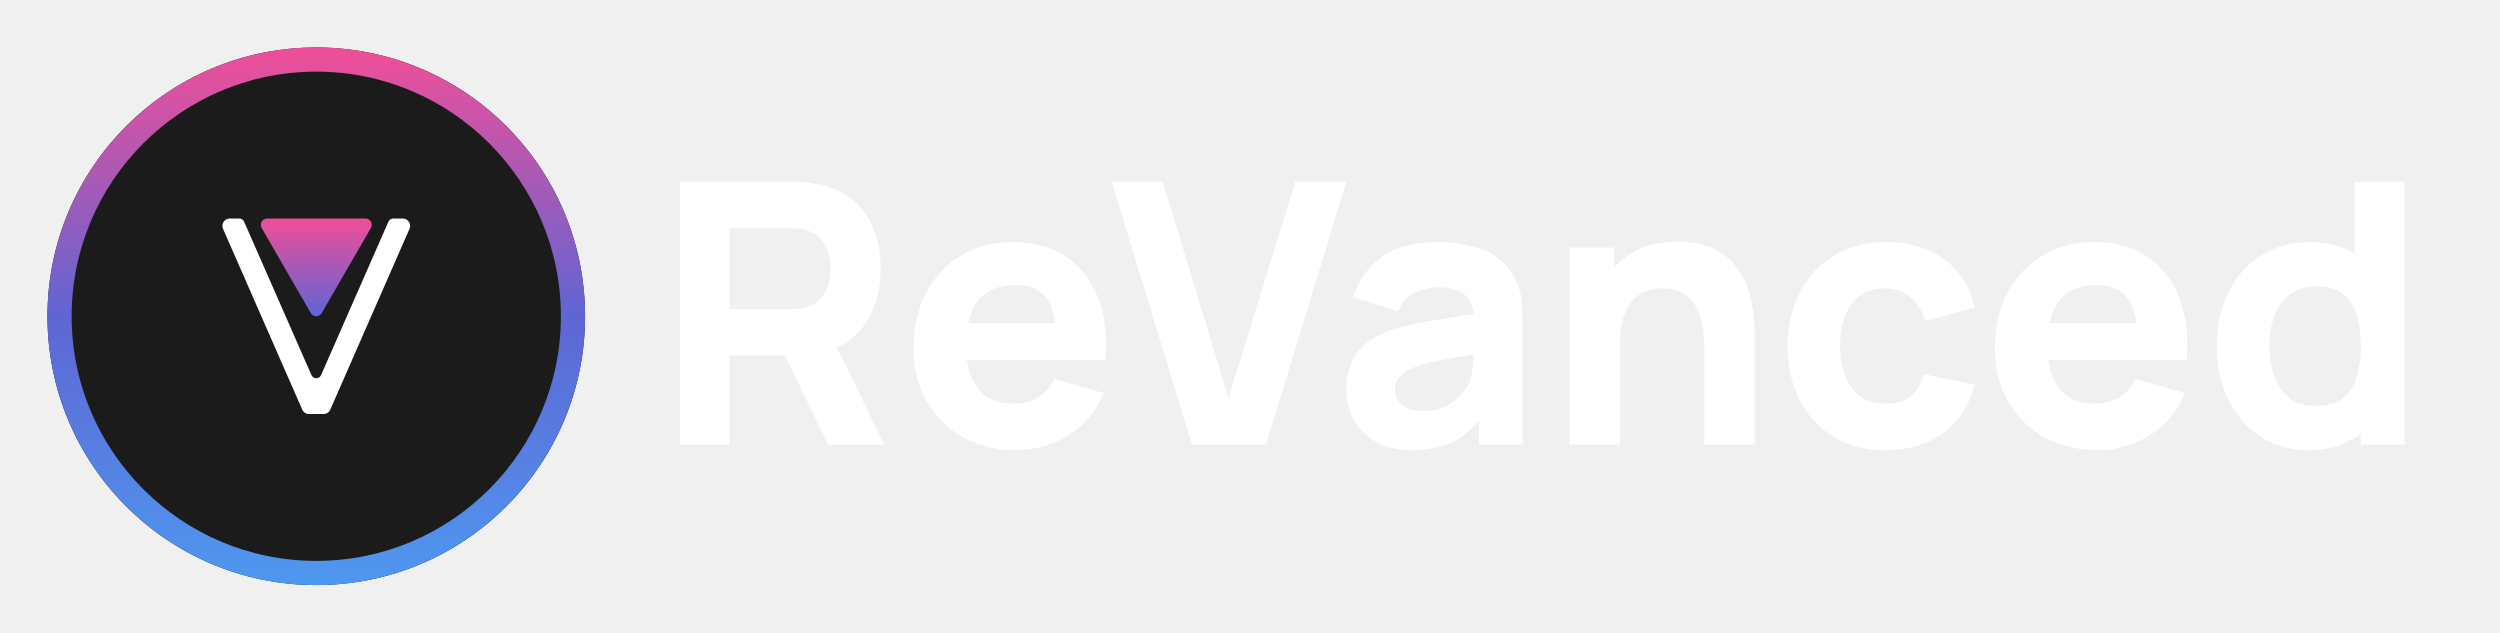
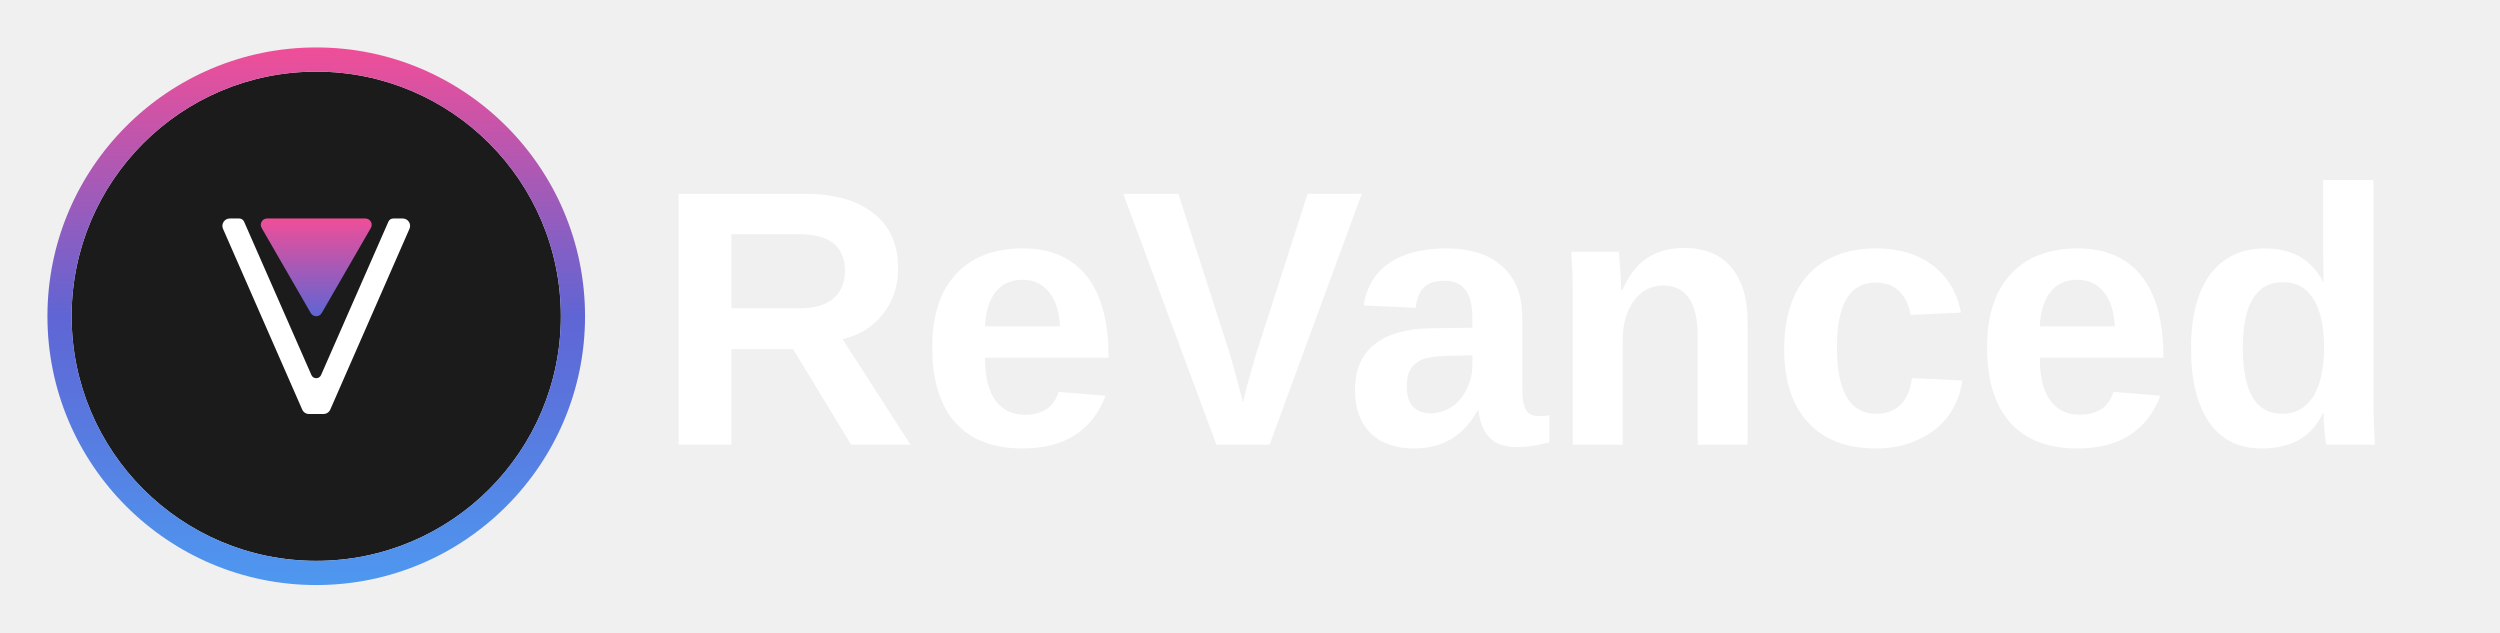
- <svg xmlns="http://www.w3.org/2000/svg" width="100%" height="100%" viewBox="0 0 37943 9600" version="1.1" xml:space="preserve" style="fill-rule:evenodd;clip-rule:evenodd;stroke-linejoin:round;stroke-miterlimit:2;">
-   <clipPath id="_clip1">
-     <rect id="Wordmark" x="10320" y="2760" width="26182.2" height="4080" />
-   </clipPath>
-   <g clip-path="url(#_clip1)">
-     <path id="Wordmark1" d="M10320,6747.93l-0,-3987.93l1683.79,-0c38.772,-0 90.929,1.385 156.471,4.154c65.542,2.769 124.161,8.77 175.857,18.001c238.168,36.925 433.411,115.392 585.728,235.399c152.316,120.007 264.477,270.939 336.481,452.797c72.005,181.857 108.007,384.484 108.007,607.883c-0,334.174 -83.082,619.883 -249.246,857.128c-166.164,237.245 -426.487,383.562 -780.97,438.95l-332.328,22.155l-930.518,0l0,1351.47l-753.276,0Zm2248.75,0l-786.509,-1622.87l775.432,-149.548l864.052,1772.41l-852.975,0Zm-1495.48,-2054.89l897.285,-0c38.772,-0 81.236,-1.846 127.393,-5.539c46.156,-3.692 88.62,-11.078 127.392,-22.155c101.545,-27.694 180.011,-74.312 235.399,-139.855c55.388,-65.542 93.698,-138.47 114.93,-218.782c21.232,-80.313 31.848,-156.471 31.848,-228.475c-0,-72.005 -10.616,-148.163 -31.848,-228.476c-21.232,-80.312 -59.542,-153.24 -114.93,-218.782c-55.388,-65.543 -133.854,-112.161 -235.399,-139.855c-38.772,-11.077 -81.236,-18.463 -127.392,-22.155c-46.157,-3.693 -88.621,-5.539 -127.393,-5.539l-897.285,0l0,1229.61Z" style="fill:#fff;fill-rule:nonzero;" />
-     <path d="M15421.2,6831.02c-306.48,0 -576.496,-66.004 -810.049,-198.012c-233.552,-132.008 -416.332,-313.865 -548.34,-545.571c-132.008,-231.706 -198.012,-497.107 -198.012,-796.202c-0,-326.789 64.619,-611.114 193.857,-852.975c129.239,-241.861 307.404,-429.718 534.494,-563.572c227.091,-133.855 488.338,-200.782 783.74,-200.782c313.865,0 580.65,73.851 800.356,221.552c219.706,147.701 382.177,355.406 487.414,623.115c105.237,267.708 142.163,582.497 110.776,944.365l-744.968,-0l-0,-276.94c-0,-304.634 -48.465,-523.878 -145.393,-657.732c-96.929,-133.855 -255.247,-200.782 -474.952,-200.782c-256.631,0 -445.412,78.005 -566.342,234.014c-120.931,156.01 -181.396,386.332 -181.396,690.965c0,278.786 60.465,494.338 181.396,646.655c120.93,152.317 298.633,228.475 533.109,228.475c147.701,0 274.17,-32.31 379.407,-96.929c105.238,-64.619 185.55,-157.856 240.938,-279.709l753.276,216.013c-112.622,273.247 -290.325,485.568 -533.109,636.962c-242.784,151.393 -508.184,227.09 -796.202,227.09Zm-991.444,-1368.08l-0,-559.419l1982.89,0l-0,559.419l-1982.89,-0Z" style="fill:#fff;fill-rule:nonzero;" />
-     <path d="M18090.9,6747.93l-1218.54,-3987.93l775.431,-0l996.984,3278.97l1013.6,-3278.97l775.432,-0l-1218.54,3987.93l-1124.38,0Z" style="fill:#fff;fill-rule:nonzero;" />
-     <path d="M21430.8,6831.02c-214.167,0 -395.562,-41.079 -544.187,-123.238c-148.624,-82.159 -261.246,-192.012 -337.866,-329.558c-76.62,-137.547 -114.93,-289.402 -114.93,-455.566c-0,-138.47 21.232,-264.939 63.696,-379.408c42.464,-114.468 111.238,-215.551 206.32,-303.249c95.083,-87.698 222.937,-161.087 383.562,-220.167c110.776,-40.618 242.784,-76.62 396.024,-108.007c153.24,-31.386 326.789,-61.388 520.647,-90.005c193.858,-28.617 407.101,-60.465 639.731,-95.544l-271.401,149.547c-0,-177.241 -42.465,-307.403 -127.393,-390.485c-84.928,-83.082 -227.09,-124.623 -426.487,-124.623c-110.776,0 -226.168,26.771 -346.175,80.313c-120.007,53.541 -204.012,148.624 -252.015,285.248l-681.272,-216.013c75.697,-247.4 217.859,-448.643 426.487,-603.729c208.628,-155.086 492.953,-232.63 852.975,-232.63c264.016,0 498.492,40.618 703.427,121.854c204.936,81.236 360.022,221.552 465.259,420.948c59.08,110.776 94.16,221.552 105.237,332.328c11.078,110.776 16.616,234.476 16.616,371.1l0,1827.8l-659.116,0l-0,-614.806l94.159,127.392c-145.855,201.243 -303.249,346.637 -472.182,436.18c-168.933,89.544 -382.639,134.316 -641.116,134.316Zm160.625,-592.651c138.47,0 255.247,-24.463 350.329,-73.389c95.083,-48.926 170.78,-104.776 227.091,-167.549c56.311,-62.773 94.621,-115.391 114.93,-157.855c38.771,-81.236 61.388,-175.857 67.85,-283.864c6.462,-108.006 9.693,-198.012 9.693,-270.016l221.552,55.388c-223.398,36.925 -404.332,67.85 -542.802,92.775c-138.47,24.924 -250.169,47.541 -335.097,67.85c-84.929,20.309 -159.702,42.464 -224.322,66.466c-73.85,29.54 -133.392,61.388 -178.626,95.544c-45.233,34.156 -78.466,71.543 -99.698,112.161c-21.232,40.617 -31.848,85.851 -31.848,135.7c-0,68.312 17.078,126.931 51.234,175.857c34.156,48.926 82.62,86.313 145.393,112.16c62.773,25.848 137.547,38.772 224.321,38.772Z" style="fill:#fff;fill-rule:nonzero;" />
-     <path d="M25867.4,6747.93l0,-1412.39c0,-68.312 -3.693,-155.548 -11.078,-261.708c-7.385,-106.16 -30.463,-212.782 -69.235,-319.865c-38.771,-107.084 -102.006,-196.628 -189.703,-268.632c-87.698,-72.004 -211.859,-108.007 -372.484,-108.007c-64.62,0 -133.855,10.155 -207.705,30.464c-73.851,20.309 -143.086,59.542 -207.705,117.699c-64.619,58.158 -117.699,143.547 -159.24,256.17c-41.541,112.622 -62.312,262.169 -62.312,448.642l-432.026,-204.935c-0,-236.322 48.003,-457.874 144.009,-664.656c96.005,-206.782 240.476,-373.869 433.41,-501.261c192.935,-127.392 436.181,-191.088 729.737,-191.088c234.476,-0 425.564,39.694 573.265,119.084c147.702,79.389 262.632,180.011 344.79,301.864c82.159,121.854 140.778,248.784 175.857,380.792c35.079,132.008 56.311,252.477 63.696,361.407c7.385,108.929 11.078,188.319 11.078,238.168l-0,1678.26l-764.354,0Zm-2043.82,0l0,-2990.95l670.195,0l-0,991.445l94.159,-0l0,1999.51l-764.354,0Z" style="fill:#fff;fill-rule:nonzero;" />
-     <path d="M28614.6,6831.02c-310.173,0 -576.035,-69.235 -797.587,-207.705c-221.552,-138.47 -391.408,-326.789 -509.569,-564.957c-118.161,-238.168 -177.241,-506.8 -177.241,-805.895c-0,-302.787 61.388,-573.265 184.165,-811.433c122.776,-238.169 295.864,-425.565 519.262,-562.188c223.398,-136.624 487.414,-204.936 792.048,-204.936c352.636,0 648.5,89.083 887.592,267.247c239.091,178.165 391.869,421.41 458.335,729.737l-753.276,199.396c-44.311,-155.086 -121.392,-276.016 -231.245,-362.791c-109.853,-86.774 -234.014,-130.162 -372.484,-130.162c-158.779,0 -288.941,38.31 -390.485,114.931c-101.545,76.62 -176.319,180.934 -224.321,312.942c-48.003,132.007 -72.005,281.093 -72.005,447.257c0,260.324 57.696,471.26 173.088,632.808c115.391,161.548 286.632,242.322 513.723,242.322c169.856,0 299.095,-38.771 387.716,-116.315c88.62,-77.543 155.086,-188.319 199.396,-332.327l769.893,160.625c-84.928,317.557 -245.553,562.188 -481.875,733.89c-236.322,171.703 -528.032,257.554 -875.13,257.554Z" style="fill:#fff;fill-rule:nonzero;" />
-     <path d="M31832.7,6831.02c-306.48,0 -576.497,-66.004 -810.049,-198.012c-233.553,-132.008 -416.333,-313.865 -548.341,-545.571c-132.008,-231.706 -198.012,-497.107 -198.012,-796.202c-0,-326.789 64.619,-611.114 193.858,-852.975c129.238,-241.861 307.403,-429.718 534.494,-563.572c227.09,-133.855 488.337,-200.782 783.739,-200.782c313.865,0 580.651,73.851 800.356,221.552c219.706,147.701 382.177,355.406 487.414,623.115c105.237,267.708 142.163,582.497 110.776,944.365l-744.968,-0l0,-276.94c0,-304.634 -48.464,-523.878 -145.393,-657.732c-96.929,-133.855 -255.246,-200.782 -474.952,-200.782c-256.631,0 -445.412,78.005 -566.342,234.014c-120.93,156.01 -181.396,386.332 -181.396,690.965c0,278.786 60.466,494.338 181.396,646.655c120.93,152.317 298.633,228.475 533.109,228.475c147.701,0 274.171,-32.31 379.408,-96.929c105.237,-64.619 185.549,-157.856 240.937,-279.709l753.277,216.013c-112.623,273.247 -290.326,485.568 -533.11,636.962c-242.783,151.393 -508.184,227.09 -796.201,227.09Zm-991.445,-1368.08l0,-559.419l1982.89,0l0,559.419l-1982.89,-0Z" style="fill:#fff;fill-rule:nonzero;" />
-     <path d="M35023,6831.02c-275.093,0 -516.031,-69.235 -722.813,-207.705c-206.781,-138.47 -367.868,-326.789 -483.26,-564.957c-115.391,-238.168 -173.087,-506.8 -173.087,-805.895c-0,-304.633 58.619,-575.573 175.857,-812.818c117.238,-237.245 282.017,-424.18 494.337,-560.803c212.321,-136.624 461.567,-204.936 747.738,-204.936c284.325,0 523.416,69.235 717.274,207.705c193.858,138.47 340.636,326.789 440.334,564.957c99.698,238.169 149.548,506.8 149.548,805.895c-0,299.095 -50.311,567.727 -150.933,805.895c-100.621,238.168 -250.63,426.487 -450.027,564.957c-199.396,138.47 -447.719,207.705 -744.968,207.705Zm121.854,-670.194c168.01,-0 302.326,-37.849 402.947,-113.545c100.622,-75.697 173.087,-181.858 217.398,-318.481c44.31,-136.624 66.465,-295.403 66.465,-476.337c0,-180.934 -22.155,-339.713 -66.465,-476.336c-44.311,-136.624 -114.93,-242.784 -211.859,-318.481c-96.929,-75.697 -223.86,-113.545 -380.792,-113.545c-168.01,-0 -306.019,41.079 -414.025,123.238c-108.007,82.159 -187.858,192.012 -239.553,329.558c-51.696,137.547 -77.543,289.402 -77.543,455.566c-0,168.01 24.924,320.789 74.773,458.336c49.849,137.546 126.47,246.938 229.86,328.173c103.391,81.236 236.322,121.854 398.794,121.854Zm686.81,587.112l0,-2049.35l-94.159,-0l-0,-1938.58l758.815,-0l-0,3987.93l-664.656,0Z" style="fill:#fff;fill-rule:nonzero;" />
+ <svg xmlns="http://www.w3.org/2000/svg" width="100%" height="100%" viewBox="0 0 9107 2304" version="1.1" xml:space="preserve" style="fill-rule:evenodd;clip-rule:evenodd;stroke-linejoin:round;stroke-miterlimit:2;">
+   <g id="Wordmark" transform="matrix(2.10581,0,0,2.10581,5618.66,1152)">
+     <g transform="matrix(1,0,0,1,-1492,-232.5)">
+       <g id="Wordmark1" transform="matrix(52.605,0,0,52.605,-15213.9,-10090.6)">
+         <g transform="matrix(12,0,0,12,345.733,200.459)">
+                 </g>
+         <text x="288.37px" y="200.459px" style="font-family:'Arial-BoldMT', 'Arial', sans-serif;font-weight:700;font-size:12px;fill:white;">ReV<tspan x="311.051px 317.725px " y="200.459px 200.459px ">an</tspan>ced</text>
+       </g>
+     </g>
  </g>
-   <g id="Logo">
-     <g id="Ring">
-       <circle id="Ring-Background" cx="4800" cy="4800" r="4080" style="fill:#1b1b1b;" />
-       <path id="Ring1" d="M4800,720c2251.81,0 4080,1828.19 4080,4080c0,2251.81 -1828.19,4080 -4080,4080c-2251.81,0 -4080,-1828.19 -4080,-4080c0,-2251.81 1828.19,-4080 4080,-4080Zm0,367.2c2049.15,-0 3712.8,1663.65 3712.8,3712.8c0,2049.15 -1663.65,3712.8 -3712.8,3712.8c-2049.15,0 -3712.8,-1663.65 -3712.8,-3712.8c-0,-2049.15 1663.65,-3712.8 3712.8,-3712.8Z" style="fill:url(#_Linear2);" />
-     </g>
-     <g id="Shape">
-       <path id="V-Shape" d="M6215.14,3472.7c15.113,-34.494 11.803,-74.286 -8.802,-105.809c-20.605,-31.523 -55.724,-50.523 -93.384,-50.523c-52.509,-0 -106.435,-0 -144.484,-0c-31.622,0 -60.251,18.698 -72.964,47.651c-127.17,289.641 -798.382,1818.38 -1022.55,2328.94c-12.712,28.954 -41.342,47.652 -72.964,47.652c-31.622,0 -60.252,-18.698 -72.965,-47.652c-224.168,-510.56 -895.379,-2039.3 -1022.55,-2328.94c-12.713,-28.954 -41.343,-47.651 -72.964,-47.651c-38.047,-0 -91.969,-0 -144.474,-0c-37.66,-0 -72.778,19 -93.383,50.523c-20.605,31.523 -23.915,71.315 -8.802,105.809c240.274,548.416 1039.09,2371.69 1202.27,2744.15c17.779,40.578 57.883,66.792 102.186,66.792c64.187,0 157.168,0 221.356,0c44.302,0 84.407,-26.214 102.185,-66.792c163.182,-372.454 962.009,-2195.73 1202.29,-2744.15Z" style="fill:#fff;" />
-       <path id="Diamond" d="M4882.81,4752.19c-17.082,29.587 -48.65,47.813 -82.814,47.813c-34.164,-0 -65.732,-18.226 -82.814,-47.813c-173.371,-300.288 -572.788,-992.097 -746.159,-1292.39c-17.082,-29.586 -17.082,-66.038 -0,-95.625c17.082,-29.586 48.65,-47.813 82.814,-47.812c346.743,-0 1145.58,-0 1492.32,-0c34.164,-0.001 65.732,18.226 82.814,47.812c17.082,29.587 17.082,66.039 0,95.625c-173.371,300.289 -572.788,992.098 -746.159,1292.39Z" style="fill:url(#_Linear3);" />
+   <g id="revanced-logo.afdesign" transform="matrix(7.65,0,0,7.65,1152,1152)">
+     <g transform="matrix(1,0,0,1,-128,-128)">
+       <g id="Logo">
+         <clipPath id="_clip1">
+           <circle id="Background" cx="128" cy="128" r="116.48" />
+         </clipPath>
+         <g clip-path="url(#_clip1)">
+           <rect x="0" y="0" width="256" height="256" style="fill:rgb(27,27,27);" />
+         </g>
+         <path id="Ring" d="M128,0C198.645,0 256,57.355 256,128C256,198.645 198.645,256 128,256C57.355,256 0,198.645 0,128C0,57.355 57.355,0 128,0ZM128,11.52C63.713,11.52 11.52,63.713 11.52,128C11.52,192.287 63.713,244.48 128,244.48C192.287,244.48 244.48,192.287 244.48,128C244.48,63.713 192.287,11.52 128,11.52Z" style="fill:url(#_Linear2);" />
+         <g id="Shape">
+           <g id="V-Shape" transform="matrix(1,0,0,1,1.01146e-05,-0.0493818)">
+             <path d="M172.397,86.408C172.871,85.326 172.767,84.078 172.12,83.089C171.474,82.1 170.372,81.504 169.191,81.504C167.543,81.504 165.852,81.504 164.658,81.504C163.666,81.504 162.768,82.091 162.369,82.999C158.379,92.086 137.322,140.046 130.289,156.064C129.89,156.972 128.992,157.559 128,157.559C127.008,157.559 126.11,156.972 125.711,156.064C118.678,140.046 97.62,92.086 93.631,82.999C93.232,82.091 92.334,81.504 91.342,81.504C90.148,81.504 88.456,81.504 86.809,81.504C85.628,81.504 84.526,82.1 83.879,83.089C83.233,84.078 83.129,85.326 83.603,86.408C91.141,103.614 116.202,160.815 121.322,172.499C121.88,173.772 123.138,174.595 124.528,174.595C126.541,174.595 129.458,174.595 131.472,174.595C132.862,174.595 134.12,173.772 134.678,172.499C139.797,160.815 164.859,103.614 172.397,86.408Z" style="fill:white;" />
+           </g>
+           <g id="Diamond" transform="matrix(-1.54007,-1.88604e-16,1.88604e-16,-1.54007,327.925,209.689)">
+             <path d="M128.129,54.017C128.477,53.414 129.12,53.043 129.816,53.043C130.512,53.043 131.155,53.414 131.503,54.017C135.035,60.134 143.171,74.227 146.703,80.344C147.051,80.947 147.051,81.689 146.703,82.292C146.355,82.894 145.712,83.266 145.016,83.266L114.616,83.266C113.92,83.266 113.277,82.894 112.929,82.292C112.581,81.689 112.581,80.947 112.929,80.344C116.461,74.227 124.597,60.134 128.129,54.017Z" style="fill:url(#_Linear3);" />
+           </g>
+         </g>
+       </g>
    </g>
  </g>
  <defs>
-     <linearGradient id="_Linear2" x1="0" y1="0" x2="1" y2="0" gradientUnits="userSpaceOnUse" gradientTransform="matrix(4.99656e-13,8160,-8160,4.99656e-13,4800.01,720)">
-       <stop offset="0" style="stop-color:#f04e98;stop-opacity:1" />
-       <stop offset="0.5" style="stop-color:#5f65d4;stop-opacity:1" />
-       <stop offset="1" style="stop-color:#4e98f0;stop-opacity:1" />
+     <linearGradient id="_Linear2" x1="0" y1="0" x2="1" y2="0" gradientUnits="userSpaceOnUse" gradientTransform="matrix(1.56755e-14,256,-256,1.56755e-14,128,1.06127e-10)">
+       <stop offset="0" style="stop-color:rgb(240,78,152);stop-opacity:1" />
+       <stop offset="0.5" style="stop-color:rgb(95,101,212);stop-opacity:1" />
+       <stop offset="1" style="stop-color:rgb(78,152,240);stop-opacity:1" />
    </linearGradient>
-     <linearGradient id="_Linear3" x1="0" y1="0" x2="1" y2="0" gradientUnits="userSpaceOnUse" gradientTransform="matrix(1.80698e-13,2951.03,-2881.86,1.76463e-13,4800,3316.36)">
-       <stop offset="0" style="stop-color:#f04e98;stop-opacity:1" />
-       <stop offset="0.5" style="stop-color:#5f65d4;stop-opacity:1" />
-       <stop offset="1" style="stop-color:#4e98f0;stop-opacity:1" />
+     <linearGradient id="_Linear3" x1="0" y1="0" x2="1" y2="0" gradientUnits="userSpaceOnUse" gradientTransform="matrix(-1.1043e-14,-60.1151,58.7061,-1.07841e-14,129.816,83.2658)">
+       <stop offset="0" style="stop-color:rgb(240,78,152);stop-opacity:1" />
+       <stop offset="0.5" style="stop-color:rgb(95,101,212);stop-opacity:1" />
+       <stop offset="1" style="stop-color:rgb(78,152,240);stop-opacity:1" />
    </linearGradient>
  </defs>
</svg>
